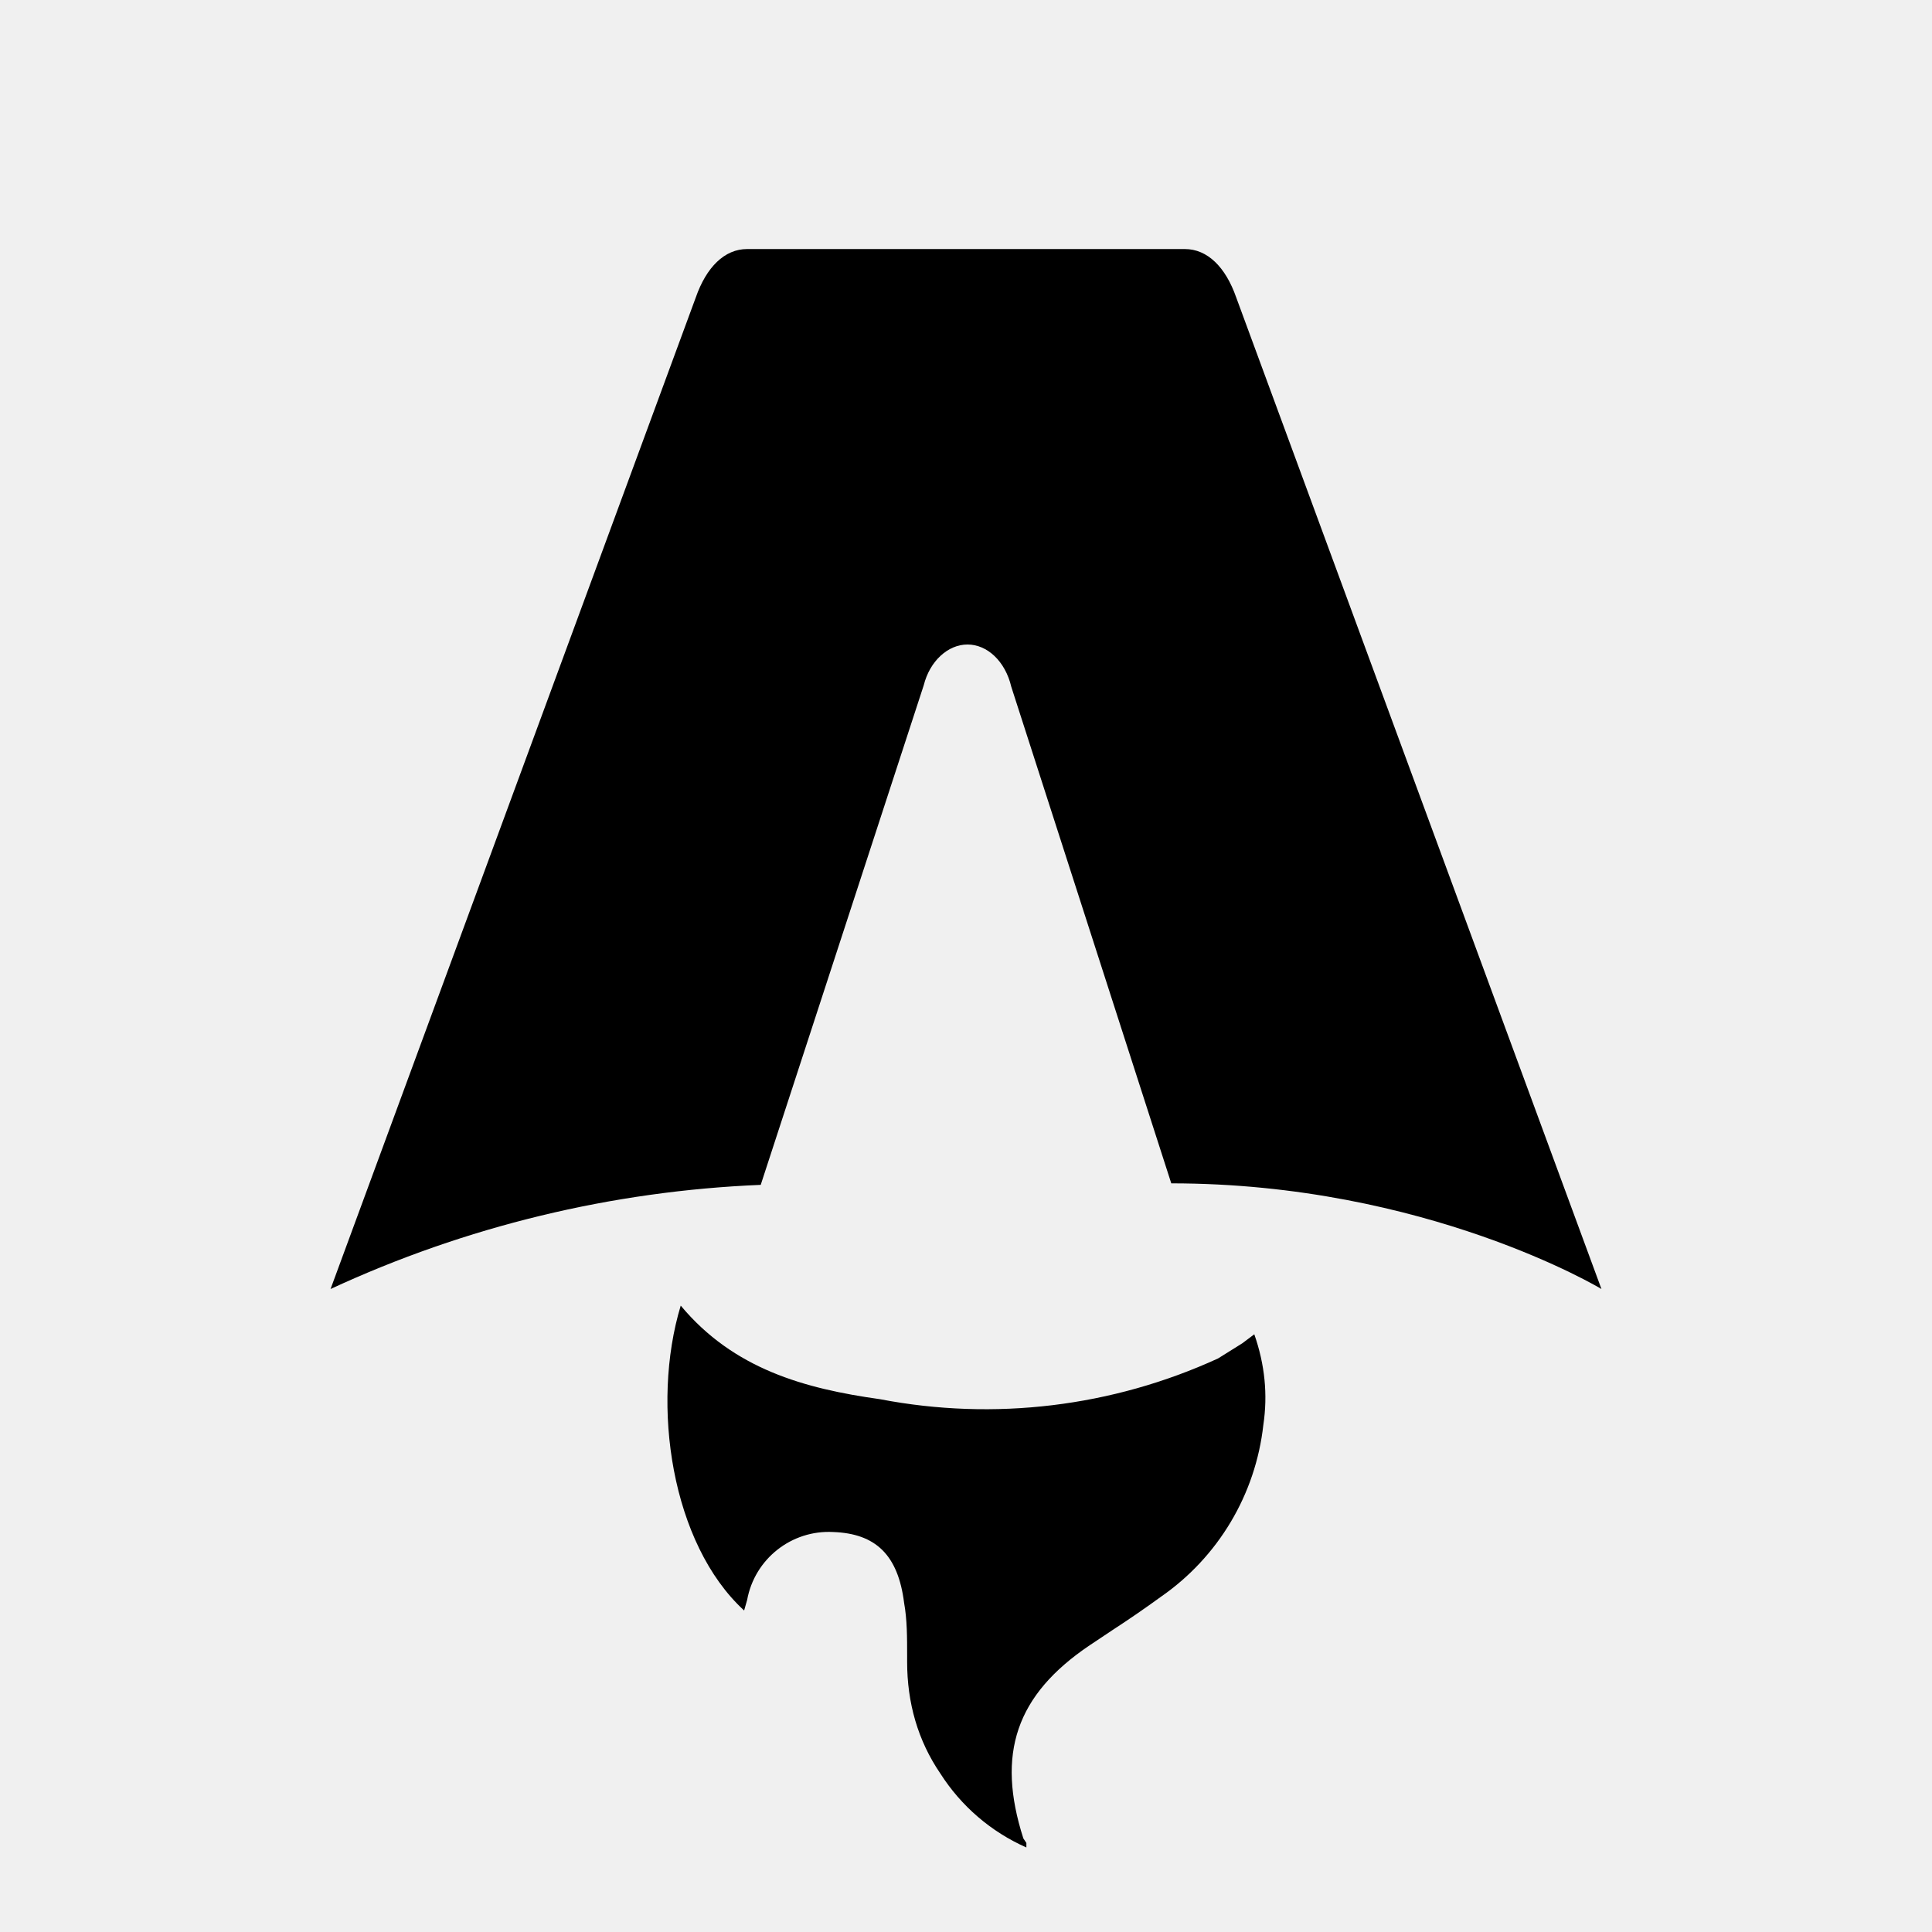
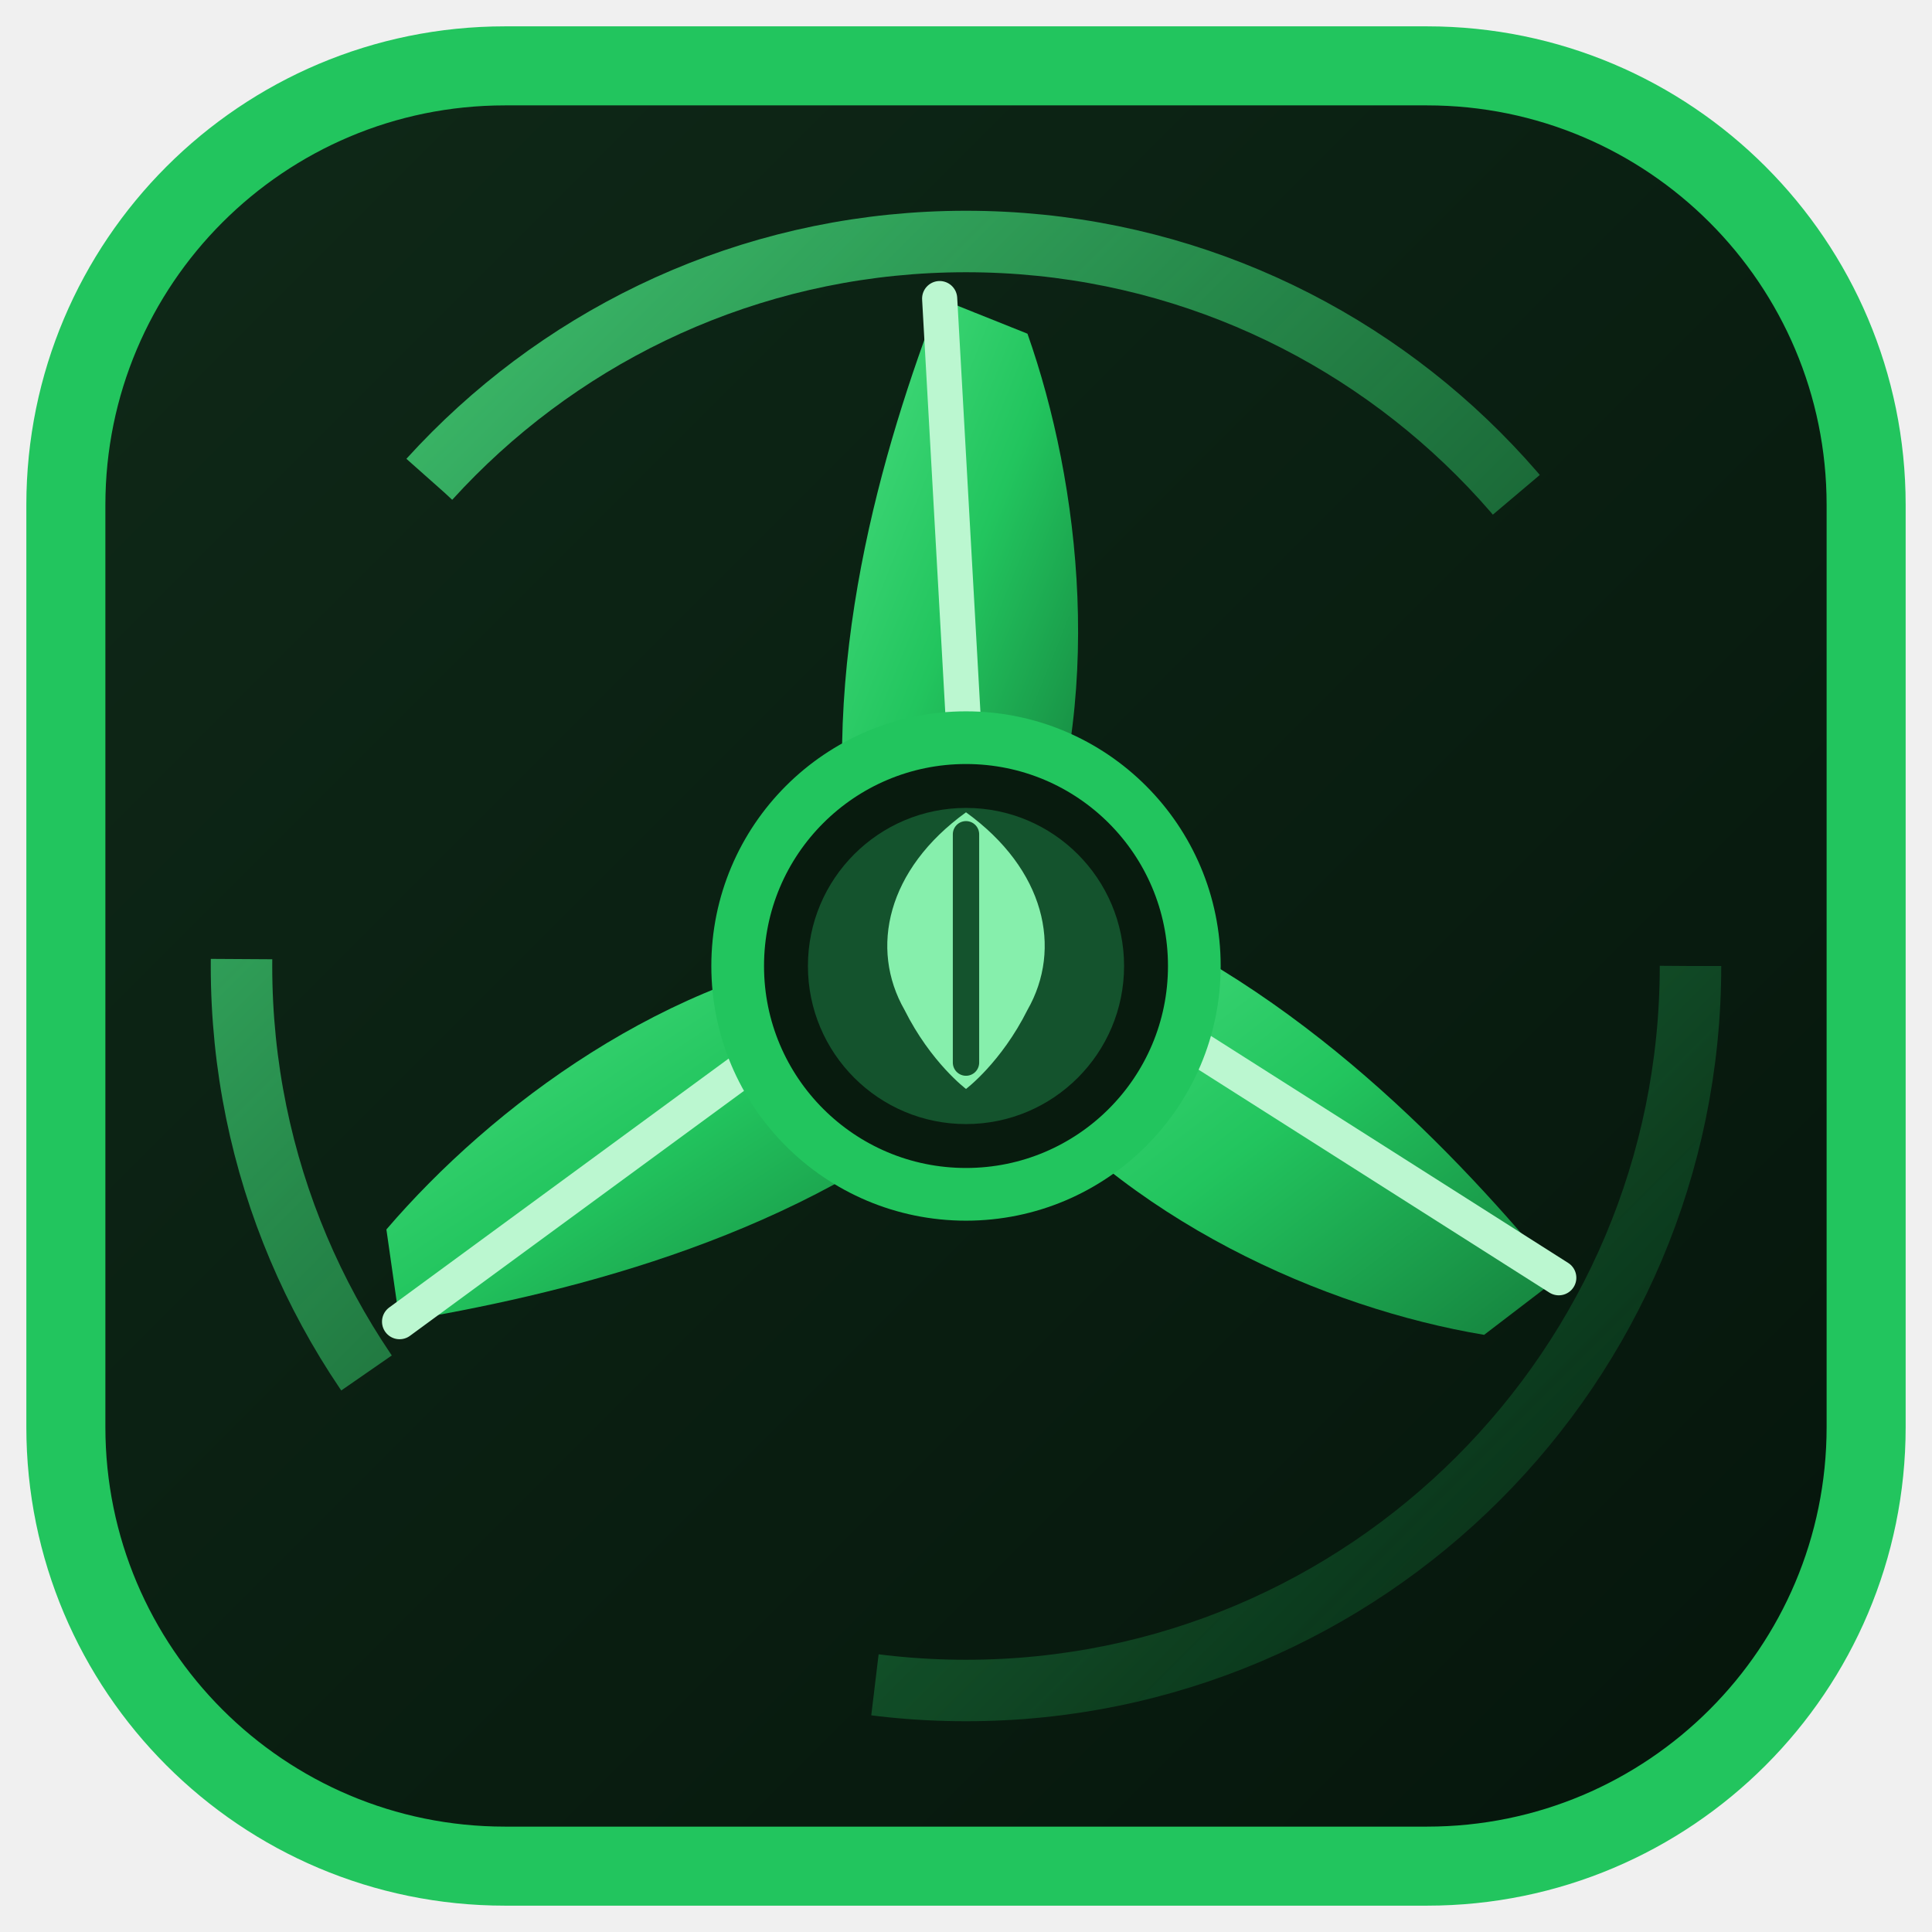
- <svg xmlns="http://www.w3.org/2000/svg" fill="none" viewBox="0 0 128 128">
-   <path d="M50.4 78.5a75.1 75.1 0 0 0-28.5 6.9l24.2-65.7c.7-2 1.9-3.2 3.4-3.2h29c1.5 0 2.7 1.2 3.4 3.2l24.2 65.7s-11.6-7-28.5-7L67 45.5c-.4-1.7-1.6-2.8-2.9-2.8-1.3 0-2.5 1.1-2.9 2.7L50.4 78.5Zm-1.1 28.2Zm-4.2-20.2c-2 6.6-.6 15.8 4.2 20.2a17.5 17.5 0 0 1 .2-.7 5.5 5.5 0 0 1 5.7-4.5c2.8.1 4.3 1.5 4.7 4.7.2 1.1.2 2.3.2 3.5v.4c0 2.7.7 5.2 2.2 7.4a13 13 0 0 0 5.7 4.9v-.3l-.2-.3c-1.8-5.6-.5-9.5 4.4-12.8l1.5-1a73 73 0 0 0 3.2-2.2 16 16 0 0 0 6.8-11.4c.3-2 .1-4-.6-6l-.8.6-1.6 1a37 37 0 0 1-22.4 2.7c-5-.7-9.7-2-13.2-6.2Z" />
-   <style>
-         path { fill: #000; }
-         @media (prefers-color-scheme: dark) {
-             path { fill: #FFF; }
-         }
-     </style>
+ <svg xmlns="http://www.w3.org/2000/svg" viewBox="0 0 44 44">
+   <defs>
+     <linearGradient id="favBg" x1="0%" y1="0%" x2="100%" y2="100%">
+       <stop offset="0%" stop-color="#0f2918" />
+       <stop offset="100%" stop-color="#05150b" />
+     </linearGradient>
+     <linearGradient id="favBlade" x1="0%" y1="0%" x2="100%" y2="100%">
+       <stop offset="0%" stop-color="#4ade80" />
+       <stop offset="50%" stop-color="#22c55e" />
+       <stop offset="100%" stop-color="#15803d" />
+     </linearGradient>
+     <linearGradient id="favTrail" x1="0%" y1="0%" x2="100%" y2="100%">
+       <stop offset="0%" stop-color="#4ade80" stop-opacity="0.9" />
+       <stop offset="100%" stop-color="#16a34a" stop-opacity="0.1" />
+     </linearGradient>
+   </defs>
+   <rect x="1.5" y="1.5" width="41" height="41" rx="10" fill="url(#favBg)" stroke="#22c55e" stroke-width="1.8" />
+   <circle cx="22" cy="22" r="16.5" fill="none" stroke="url(#favTrail)" stroke-width="1.4" stroke-dasharray="28 14 10 12" />
+   <g>
+     <path d="M 19.4 20.2 C 18.6 15.2, 20.1 10.2, 21.4 6.8 L 23.4 7.6 C 24.6 11.0, 25.2 16.0, 23.5 20.2 Z" fill="url(#favBlade)" />
+     <path d="M 21.4 6.8 L 22.0 17.5" stroke="#bbf7d0" stroke-width="0.8" stroke-linecap="round" />
+     <path d="M 24.9 20.6 C 29.6 22.5, 33.2 26.3, 35.5 29.1 L 33.8 30.4 C 30.2 29.8, 25.6 27.8, 22.8 24.2 Z" fill="url(#favBlade)" />
+     <path d="M 35.5 29.1 L 25.9 23.0" stroke="#bbf7d0" stroke-width="0.8" stroke-linecap="round" />
+     <path d="M 21.7 25.2 C 17.8 28.3, 12.7 29.5, 9.1 30.1 L 8.8 28.0 C 11.2 25.2, 15.2 22.2, 19.7 21.6 Z" fill="url(#favBlade)" />
+     <path d="M 9.1 30.1 L 18.1 23.5" stroke="#bbf7d0" stroke-width="0.8" stroke-linecap="round" />
+     <circle cx="22" cy="22" r="5.2" fill="#081b0e" stroke="#22c55e" stroke-width="1.2" />
+     <circle cx="22" cy="22" r="3.6" fill="#14532d" />
+     <path d="M 22 18.5 C 23.8 19.8 24.2 21.6 23.4 23.0 C 22.8 24.2 22 24.8 22 24.8 C 22 24.8 21.2 24.2 20.6 23.0 C 19.8 21.6 20.2 19.8 22 18.5 Z" fill="#86efac" />
+     <path d="M 22 19 L 22 24.2" stroke="#14532d" stroke-width="0.6" stroke-linecap="round" />
+   </g>
</svg>
